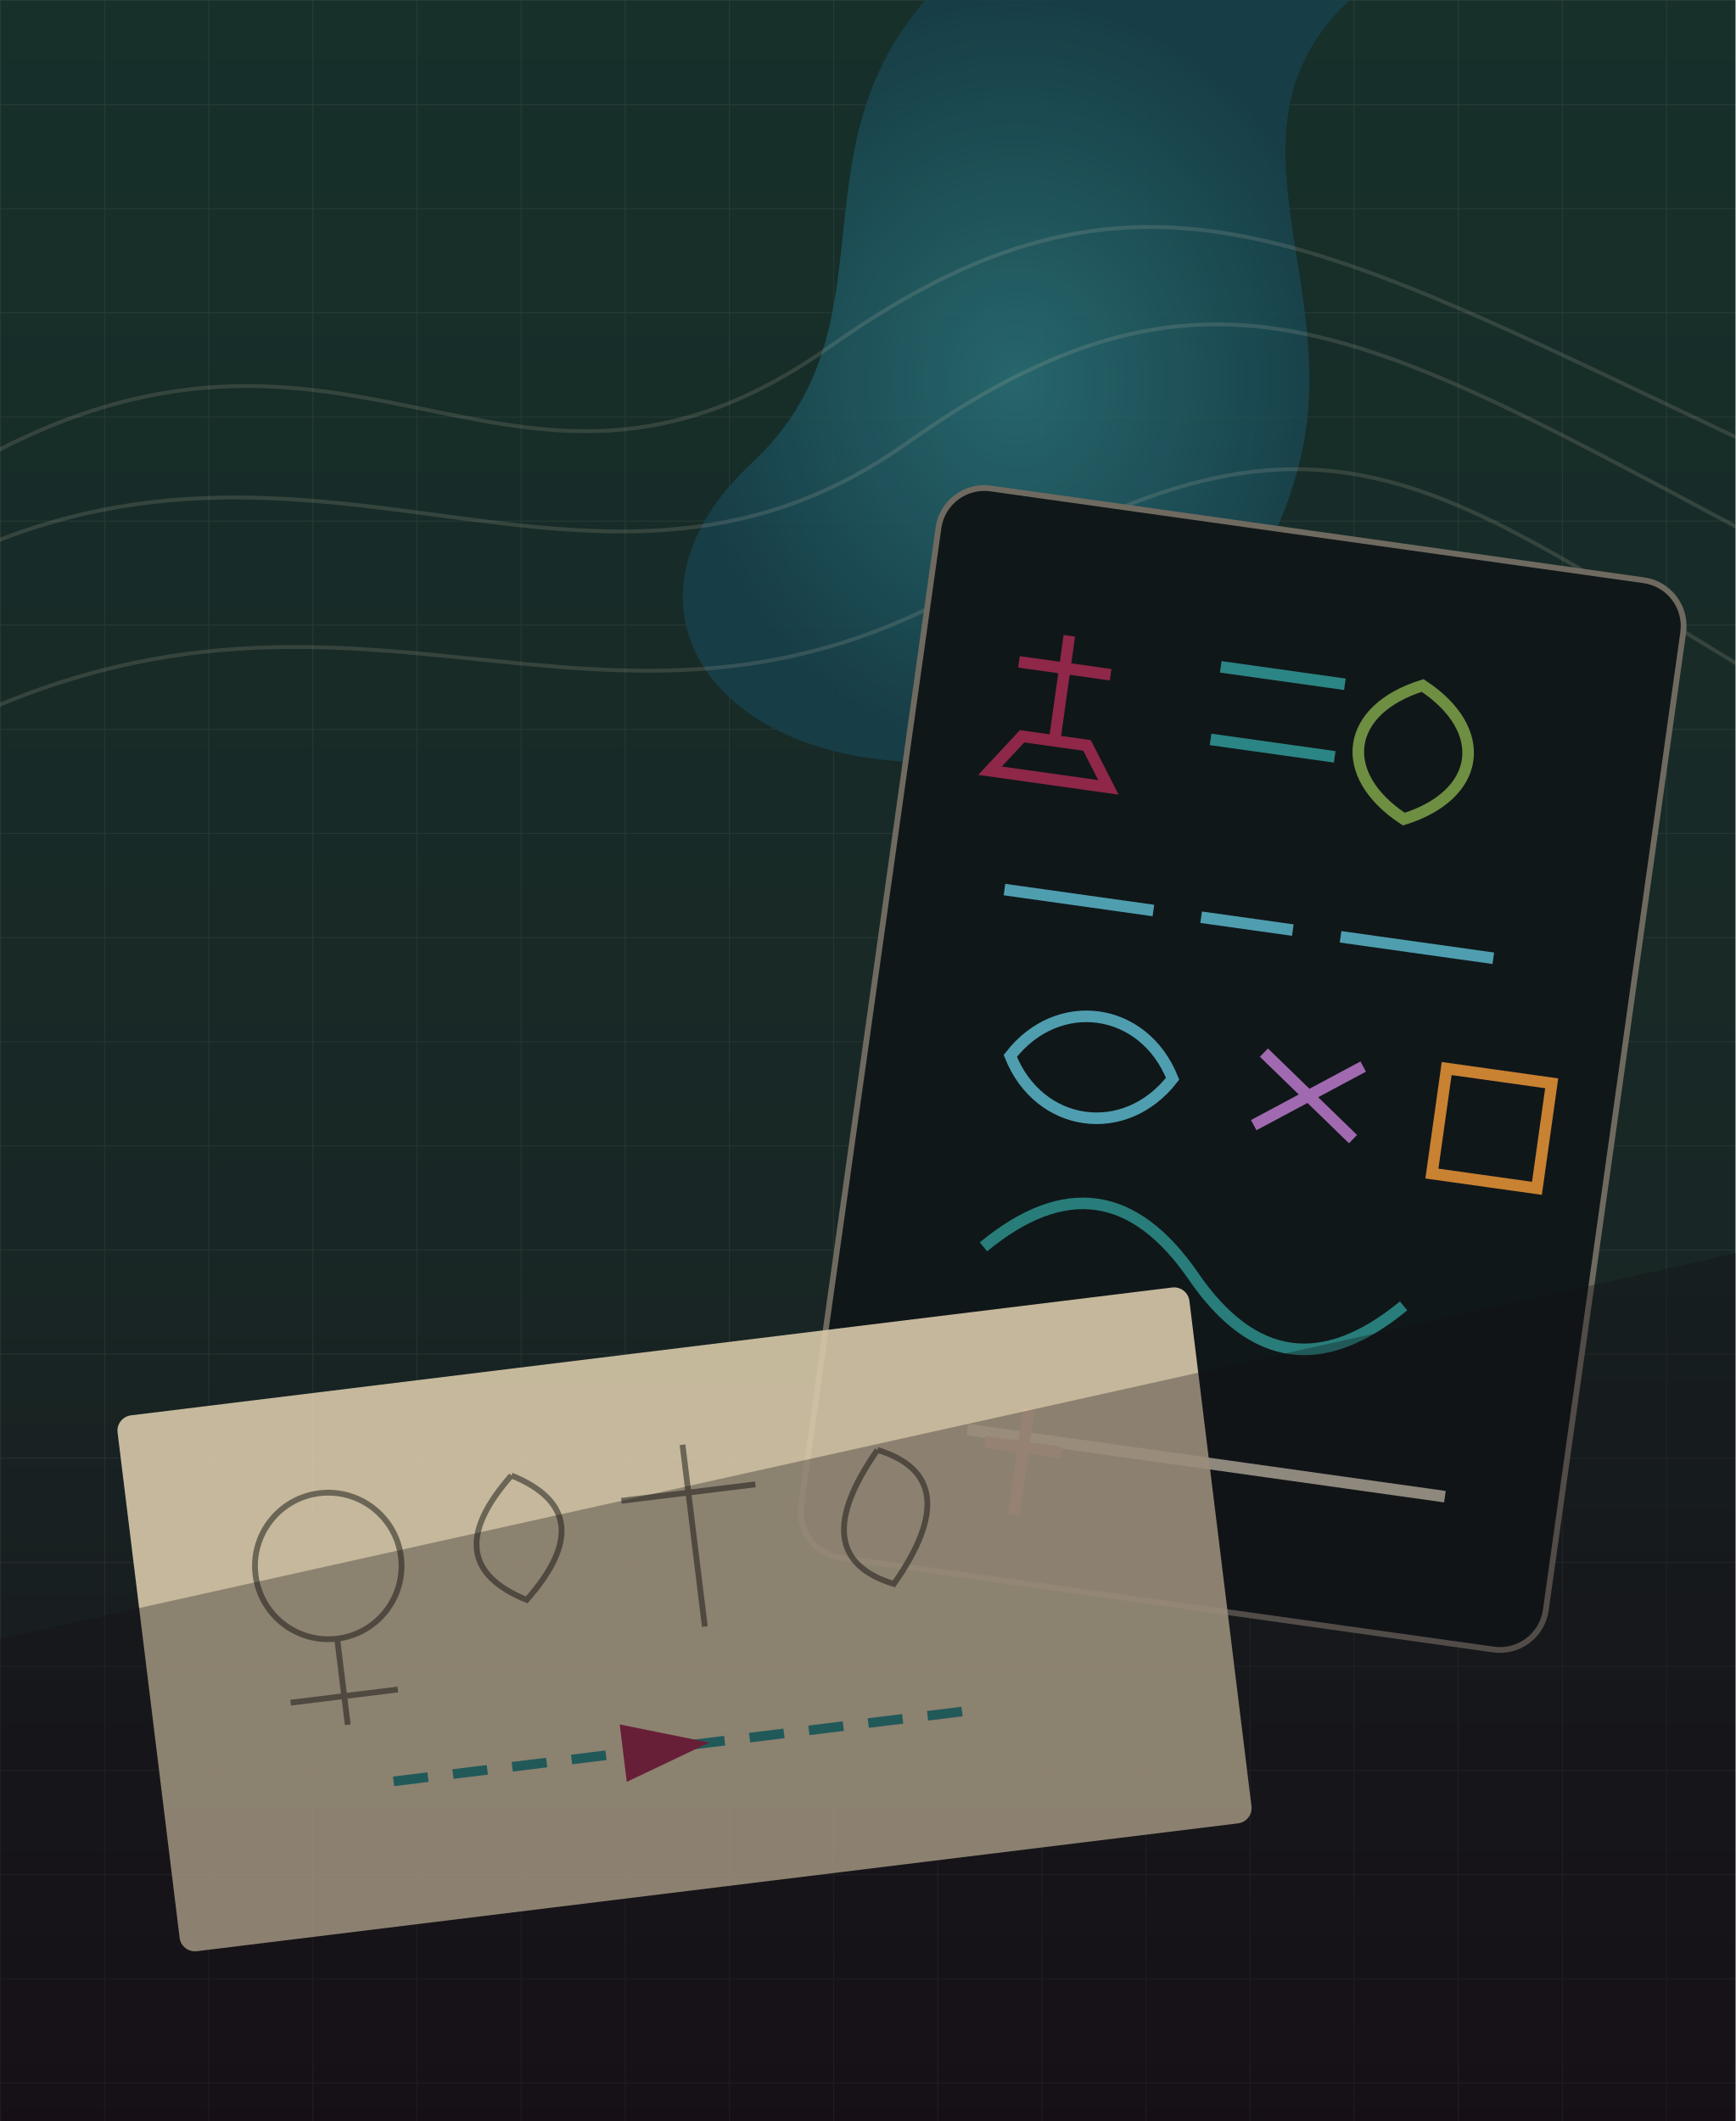
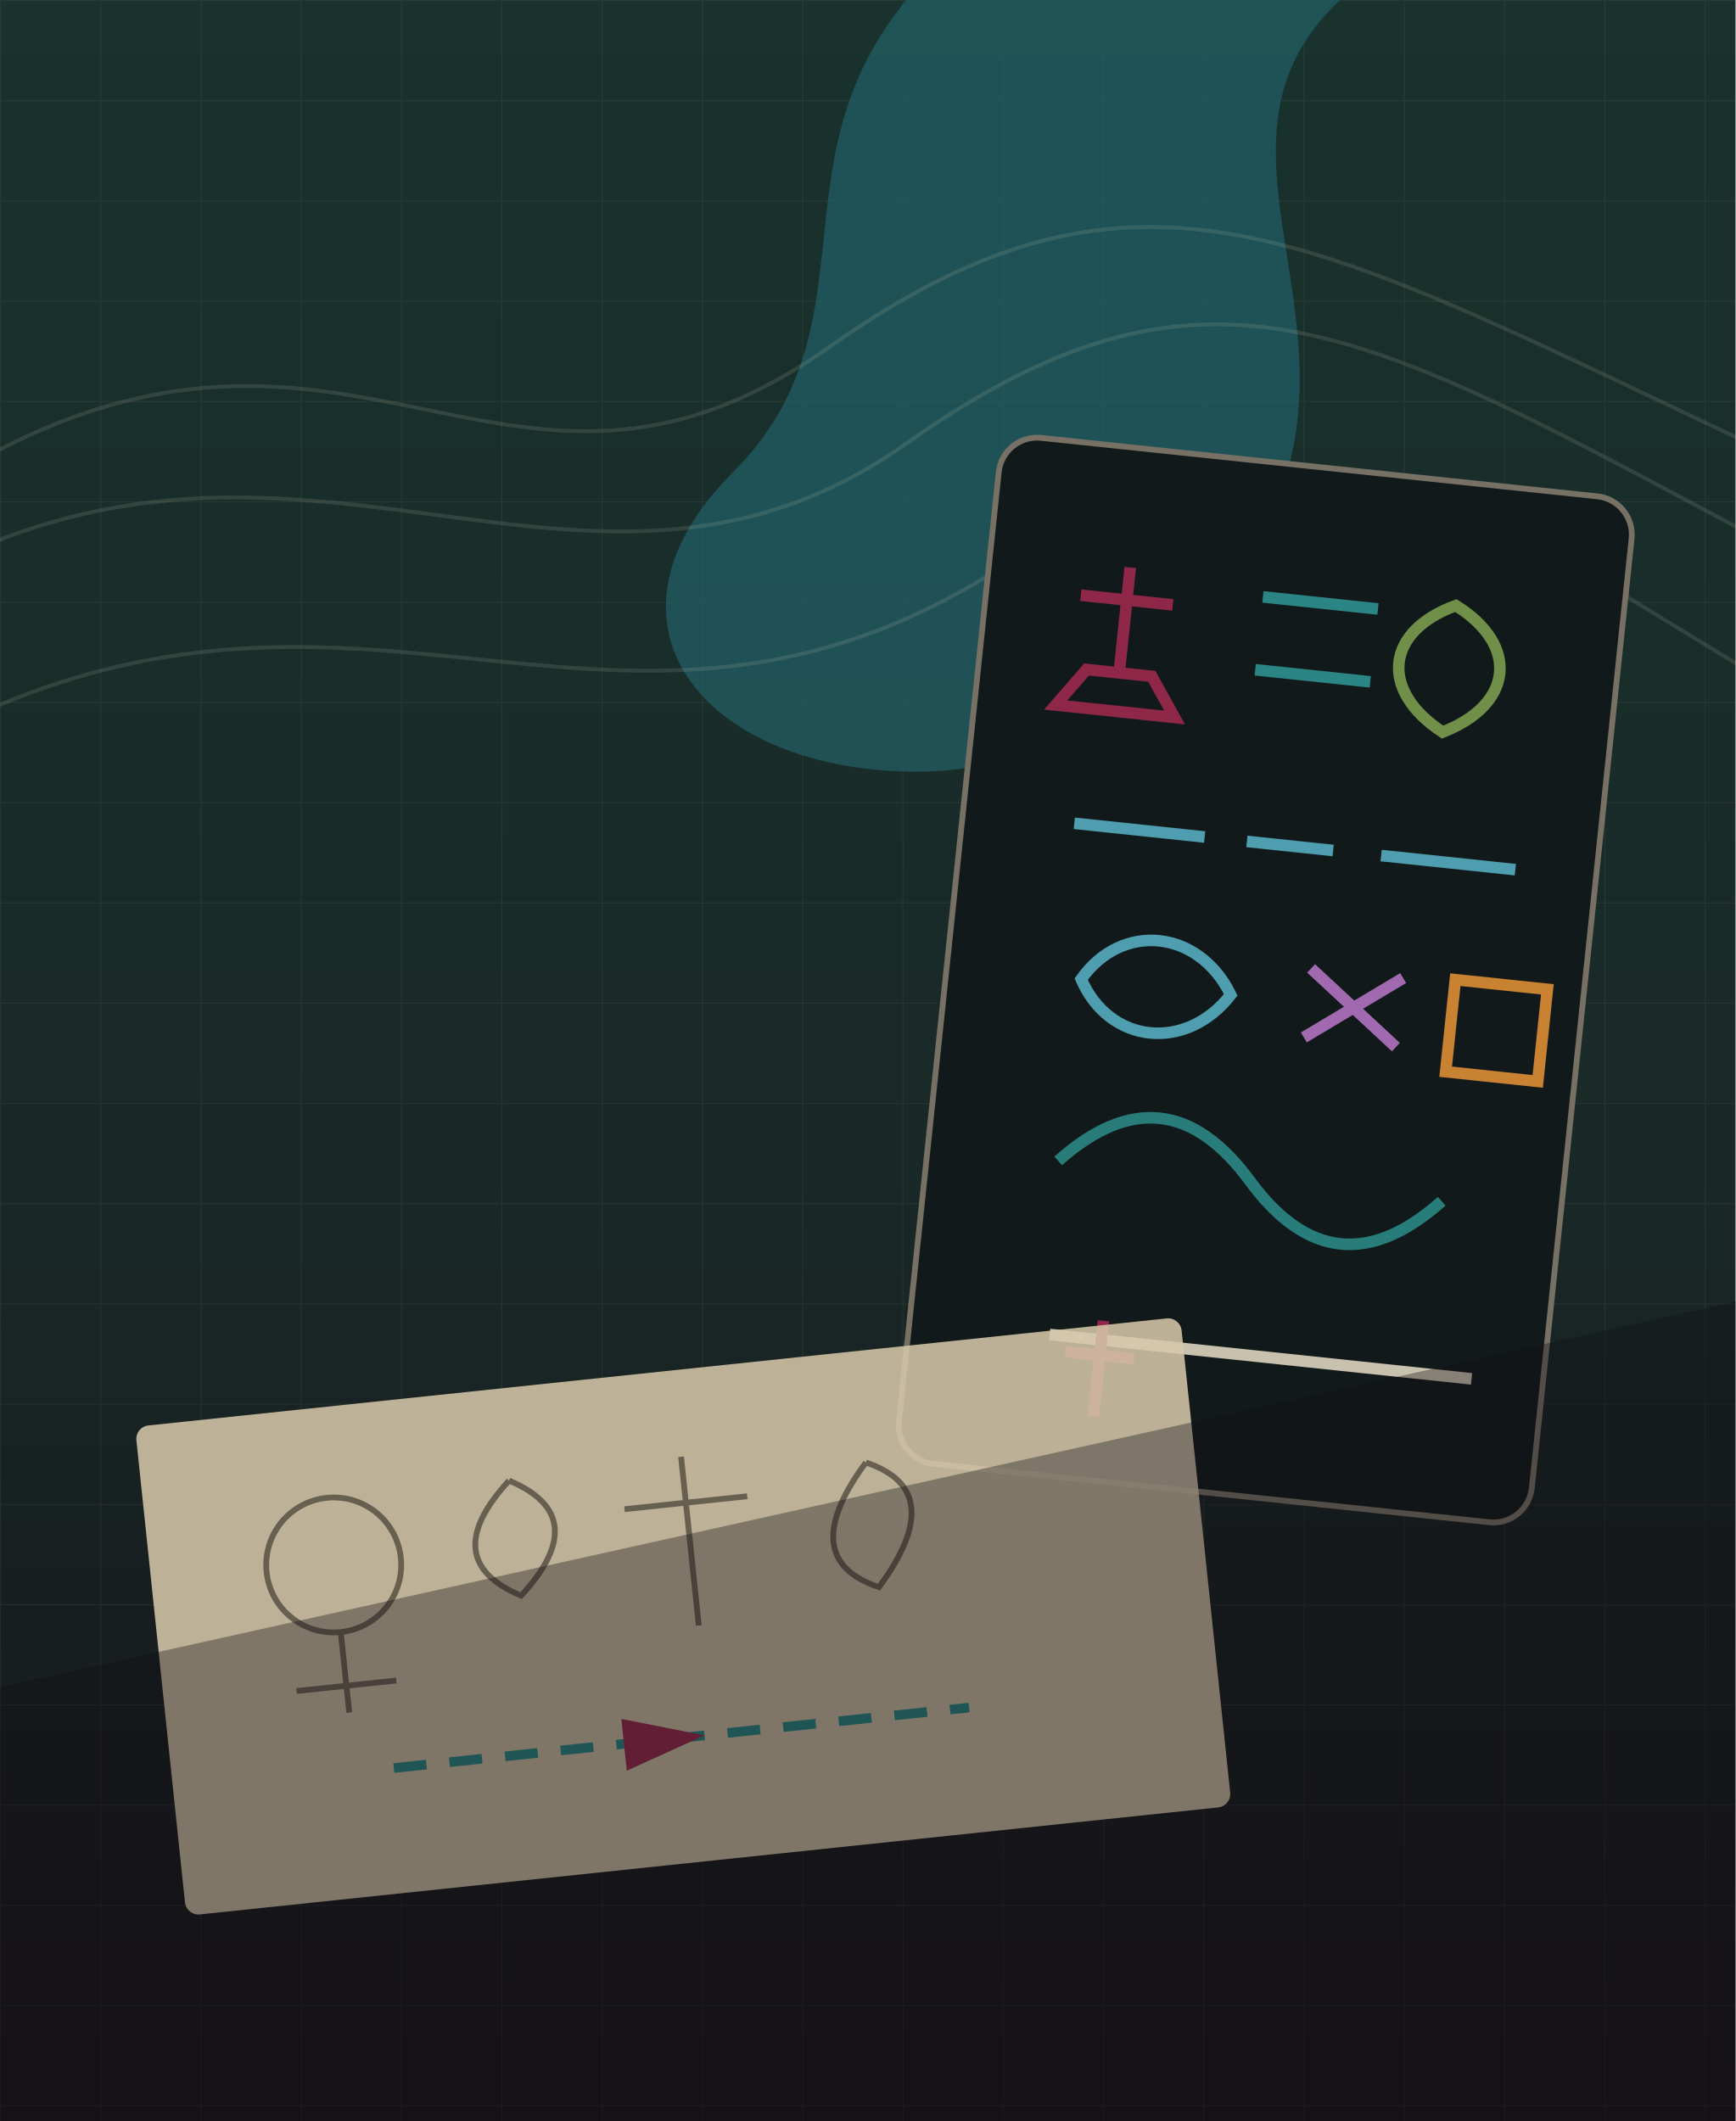
<svg xmlns="http://www.w3.org/2000/svg" viewBox="0 0 900 1100">
  <defs>
    <linearGradient id="bg" x2="0" y2="1">
-       <stop stop-color="#17302a" />
-       <stop offset=".58" stop-color="#182725" />
+       <stop stop-color="#19322d" />
+       <stop offset=".55" stop-color="#192927" />
      <stop offset="1" stop-color="#171218" />
    </linearGradient>
-     <radialGradient id="lake">
-       <stop stop-color="#286c73" />
-       <stop offset="1" stop-color="#173f49" />
-     </radialGradient>
-     <pattern id="grid" width="54" height="54" patternUnits="userSpaceOnUse">
-       <path d="M54 0H0V54" fill="none" stroke="#d9d1bd" stroke-opacity=".08" />
+     <pattern id="grid" width="52" height="52" patternUnits="userSpaceOnUse">
+       <path d="M52 0H0V52" fill="none" stroke="#ddd4c0" stroke-opacity=".07" />
    </pattern>
  </defs>
  <rect width="900" height="1100" fill="url(#bg)" />
  <rect width="900" height="1100" fill="url(#grid)" />
-   <path d="M480 0C410 80 465 170 390 240s-25 150 80 155 185-70 205-160S630 65 700 0Z" fill="url(#lake)" opacity=".9" />
-   <g fill="none" stroke="#c8c1ae" stroke-opacity=".17" stroke-width="2">
+   <path d="M470 0c-70 85-15 170-90 245s-20 150 85 155 185-75 205-165S625 65 695 0Z" fill="#225d64" opacity=".75" />
+   <g fill="none" stroke="#c9c2af" stroke-opacity=".15" stroke-width="2">
    <path d="M-30 250C180 120 260 300 430 180S690 130 950 250" />
    <path d="M-60 310C150 180 300 350 470 230S720 180 970 310" />
    <path d="M-50 390C180 260 310 420 510 300S760 270 980 390" />
  </g>
-   <g transform="translate(490 250) rotate(8)">
-     <rect width="390" height="560" rx="24" fill="#101719" stroke="#6f6a60" stroke-width="3" />
-     <g transform="translate(40 55)" stroke-width="6" fill="none">
-       <path d="M35 15v52m-24-35h48M18 70h34l14 20H4z" stroke="#8e2748" />
-       <path d="M115 20h65M115 58h65" stroke="#2b8584" />
-       <path d="M220 15c38 18 38 52 0 70-38-18-38-52 0-70Z" stroke="#6e8e42" />
-       <path d="M20 150h78m25 0h48m25 0h80" stroke="#4f9eb0" />
-       <path d="M35 235c20-35 65-35 85 0-20 35-65 35-85 0Z" stroke="#4f9eb0" />
-       <path d="M165 215l52 38m-52 0 52-38" stroke="#a16ab0" />
-       <path d="M260 210h55v55h-55z" stroke="#c98232" />
-       <path d="M35 335q55-60 110 0t110 0" stroke="#287d7a" />
-       <path d="M40 430h250" stroke="#c8c1ae" />
-       <path d="M70 470v-55m-20 20h40" stroke="#8e2748" />
+   <g transform="translate(520 225) rotate(6)">
+     <rect width="330" height="535" rx="20" fill="#11191a" stroke="#777064" stroke-width="3" />
+     <g transform="translate(38 52)" fill="none" stroke-width="6">
+       <path d="M35 10v52m-24-35h48M18 65h34l14 20H4z" stroke="#8e2748" />
+       <path d="M105 18h60m-60 38h60" stroke="#2b8584" />
+       <path d="M205 12c35 17 35 48 0 66-35-18-35-49 0-66Z" stroke="#708f49" />
+       <path d="M20 145h68m22 0h45m25 0h70" stroke="#4f9eb0" />
+       <path d="M32 225c18-32 58-32 78 0-20 32-60 32-78 0Z" stroke="#4f9eb0" />
+       <path d="M150 207l48 36m-48 0 48-36" stroke="#a16ab0" />
+       <path d="M225 205h48v48h-48z" stroke="#c98232" />
+       <path d="M30 320q50-55 100 0t100 0" stroke="#287d7a" />
+       <path d="M35 410h220" stroke="#c8c1ae" />
+       <path d="M62 450v-50m-18 18h36" stroke="#8e2748" />
    </g>
  </g>
-   <g transform="translate(60 735) rotate(-7)">
-     <rect width="560" height="280" rx="8" fill="#d8c9aa" opacity=".9" />
-     <g fill="none" stroke="#4e493e" stroke-width="3" opacity=".75">
-       <circle cx="100" cy="90" r="38" />
-       <path d="M100 128v45m-28-15h56M200 55q45 25 0 65q-45-25 0-65M290 50v95m-35-70h70M390 65q45 20 0 70q-45-20 0-70" />
+   <g transform="translate(70 740) rotate(-6)">
+     <rect width="545" height="255" rx="7" fill="#d8c9aa" opacity=".86" />
+     <g fill="none" stroke="#4e493e" stroke-width="3" opacity=".78">
+       <circle cx="95" cy="82" r="35" />
+       <path d="M95 117v42m-26-14h52M190 48q42 23 0 60q-42-23 0-60M280 45v88m-32-64h64M375 58q42 19 0 65q-42-19 0-65" />
    </g>
-     <path d="M120 205h310" stroke="#287d7a" stroke-width="5" stroke-dasharray="18 13" />
-     <path d="M240 190l45 15-45 15z" fill="#8e2748" />
+     <path d="M115 190h300" stroke="#287d7a" stroke-width="5" stroke-dasharray="17 12" />
+     <path d="M235 177l42 13-42 14z" fill="#8e2748" />
  </g>
-   <path d="M0 850L900 650V1100H0Z" fill="#120e14" opacity=".32" />
+   <path d="M0 875L900 675V1100H0Z" fill="#110e14" opacity=".36" />
</svg>
